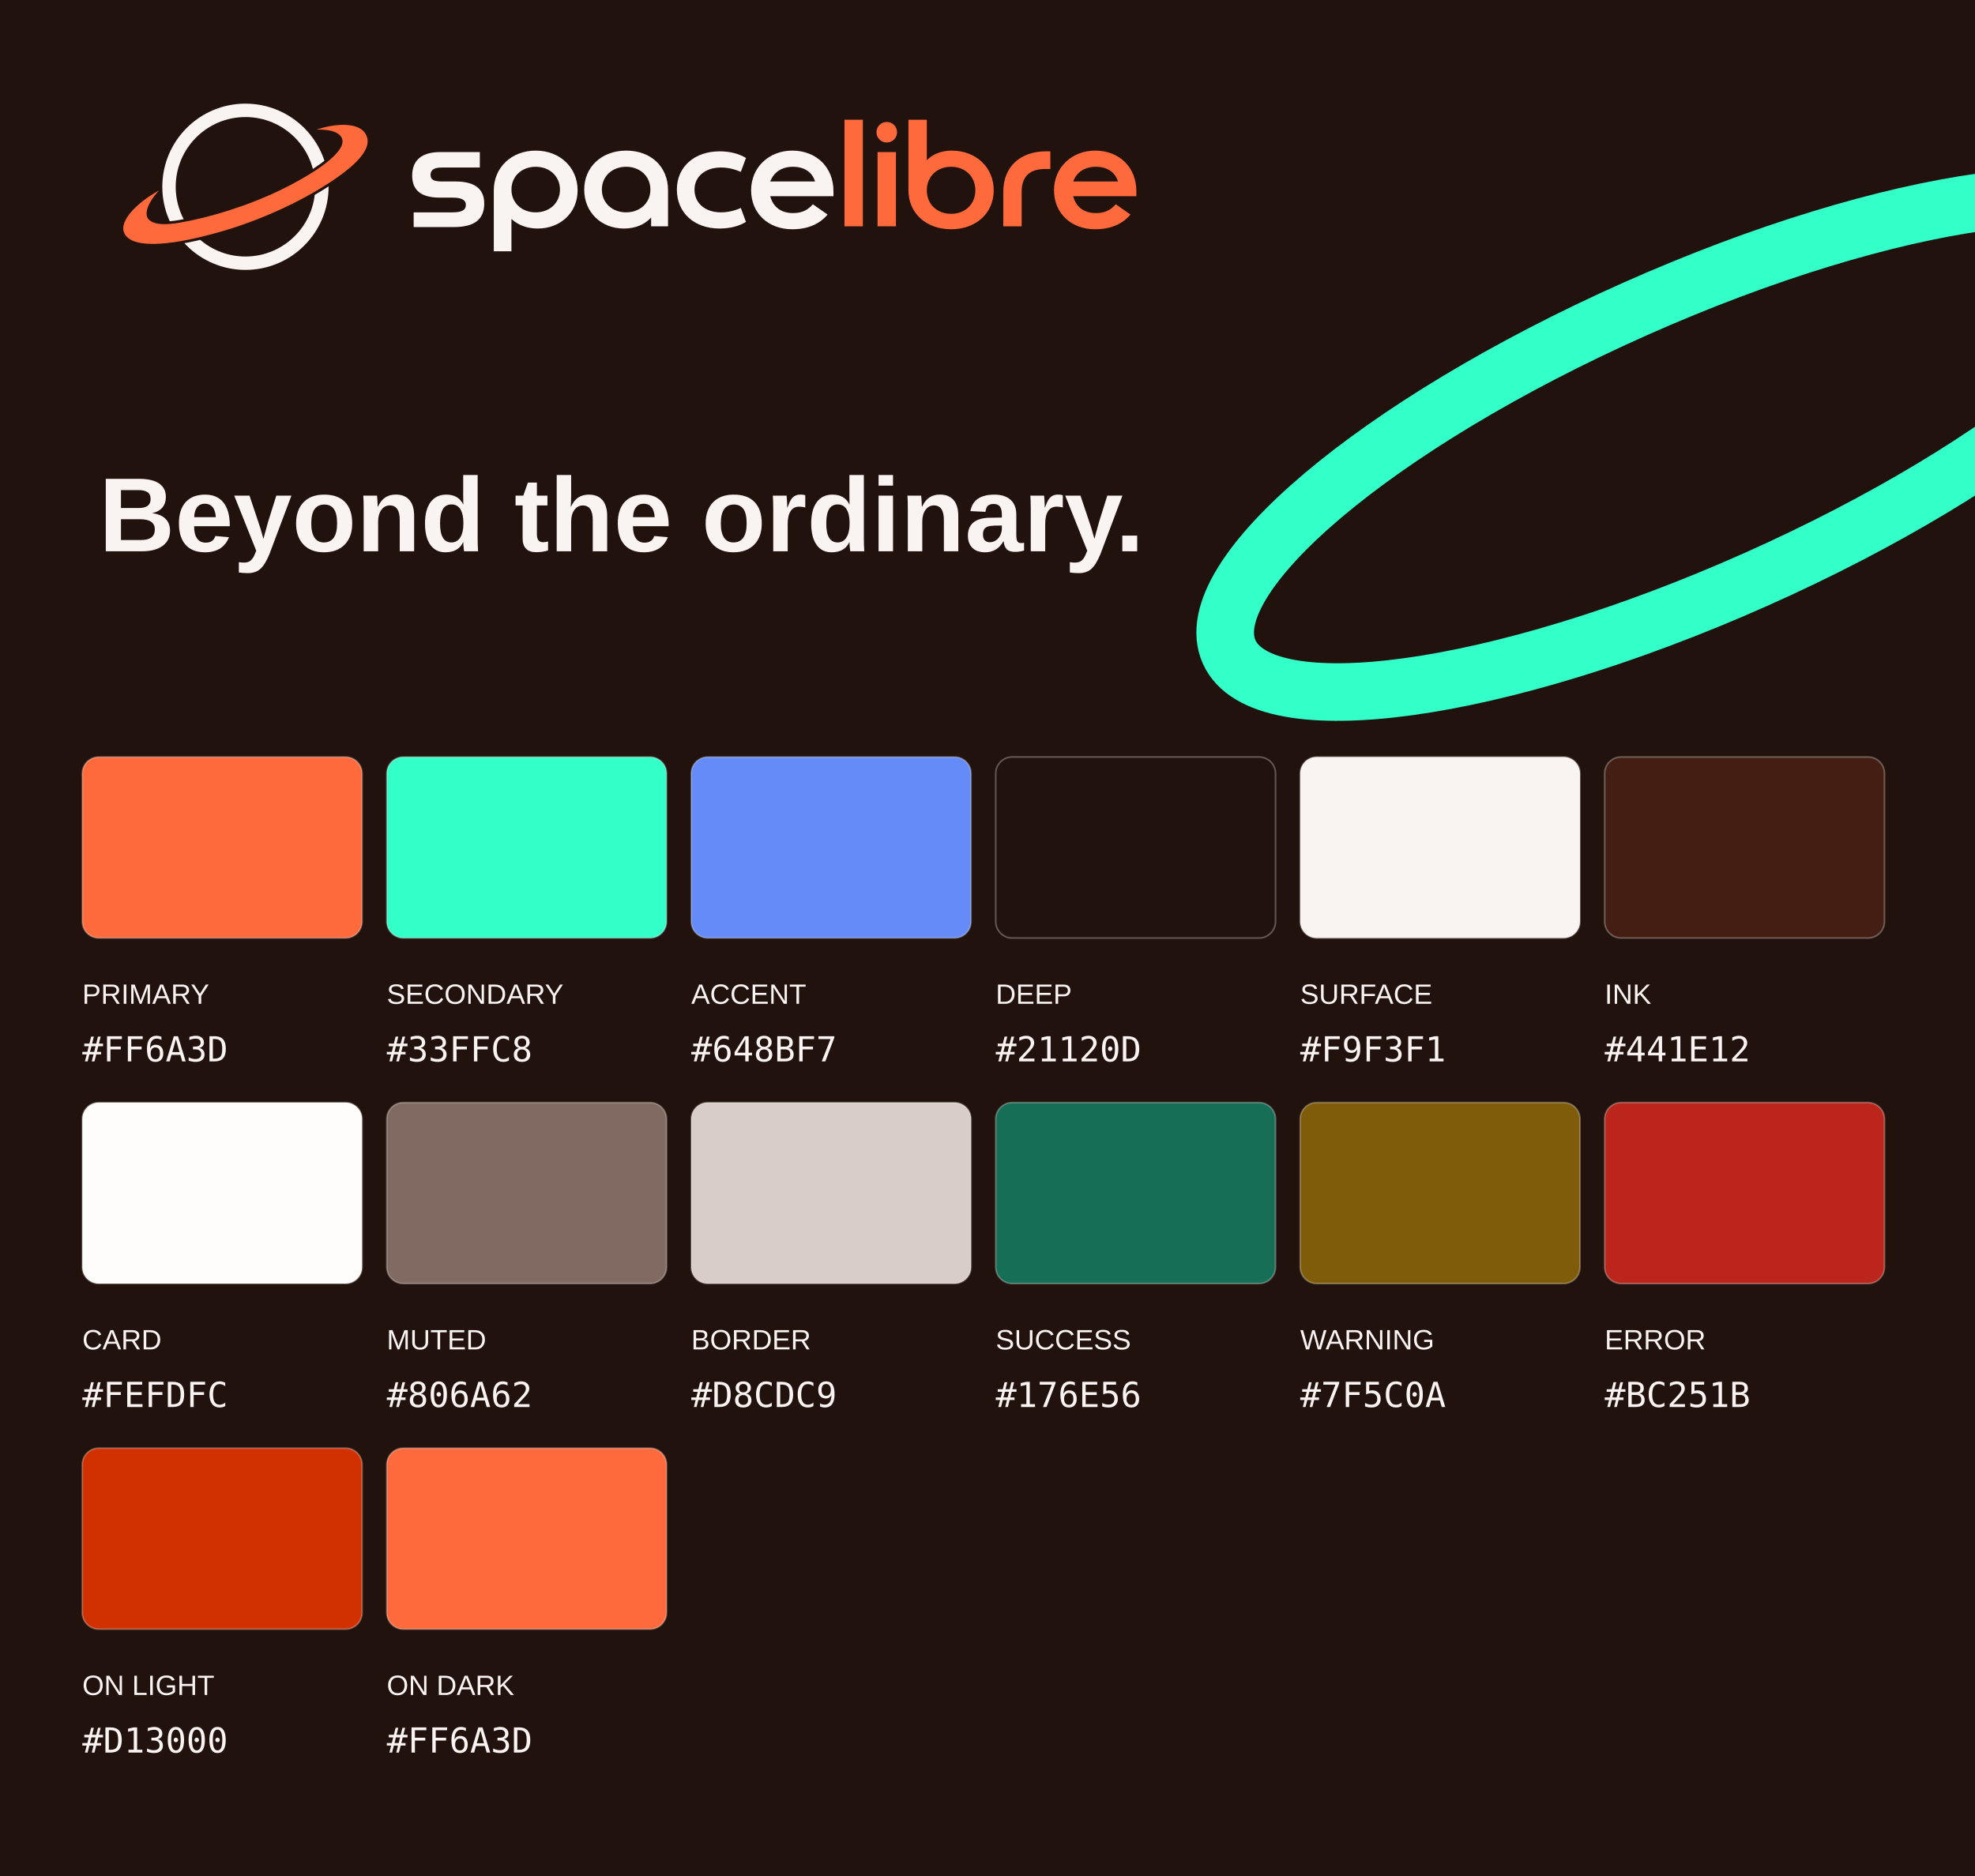
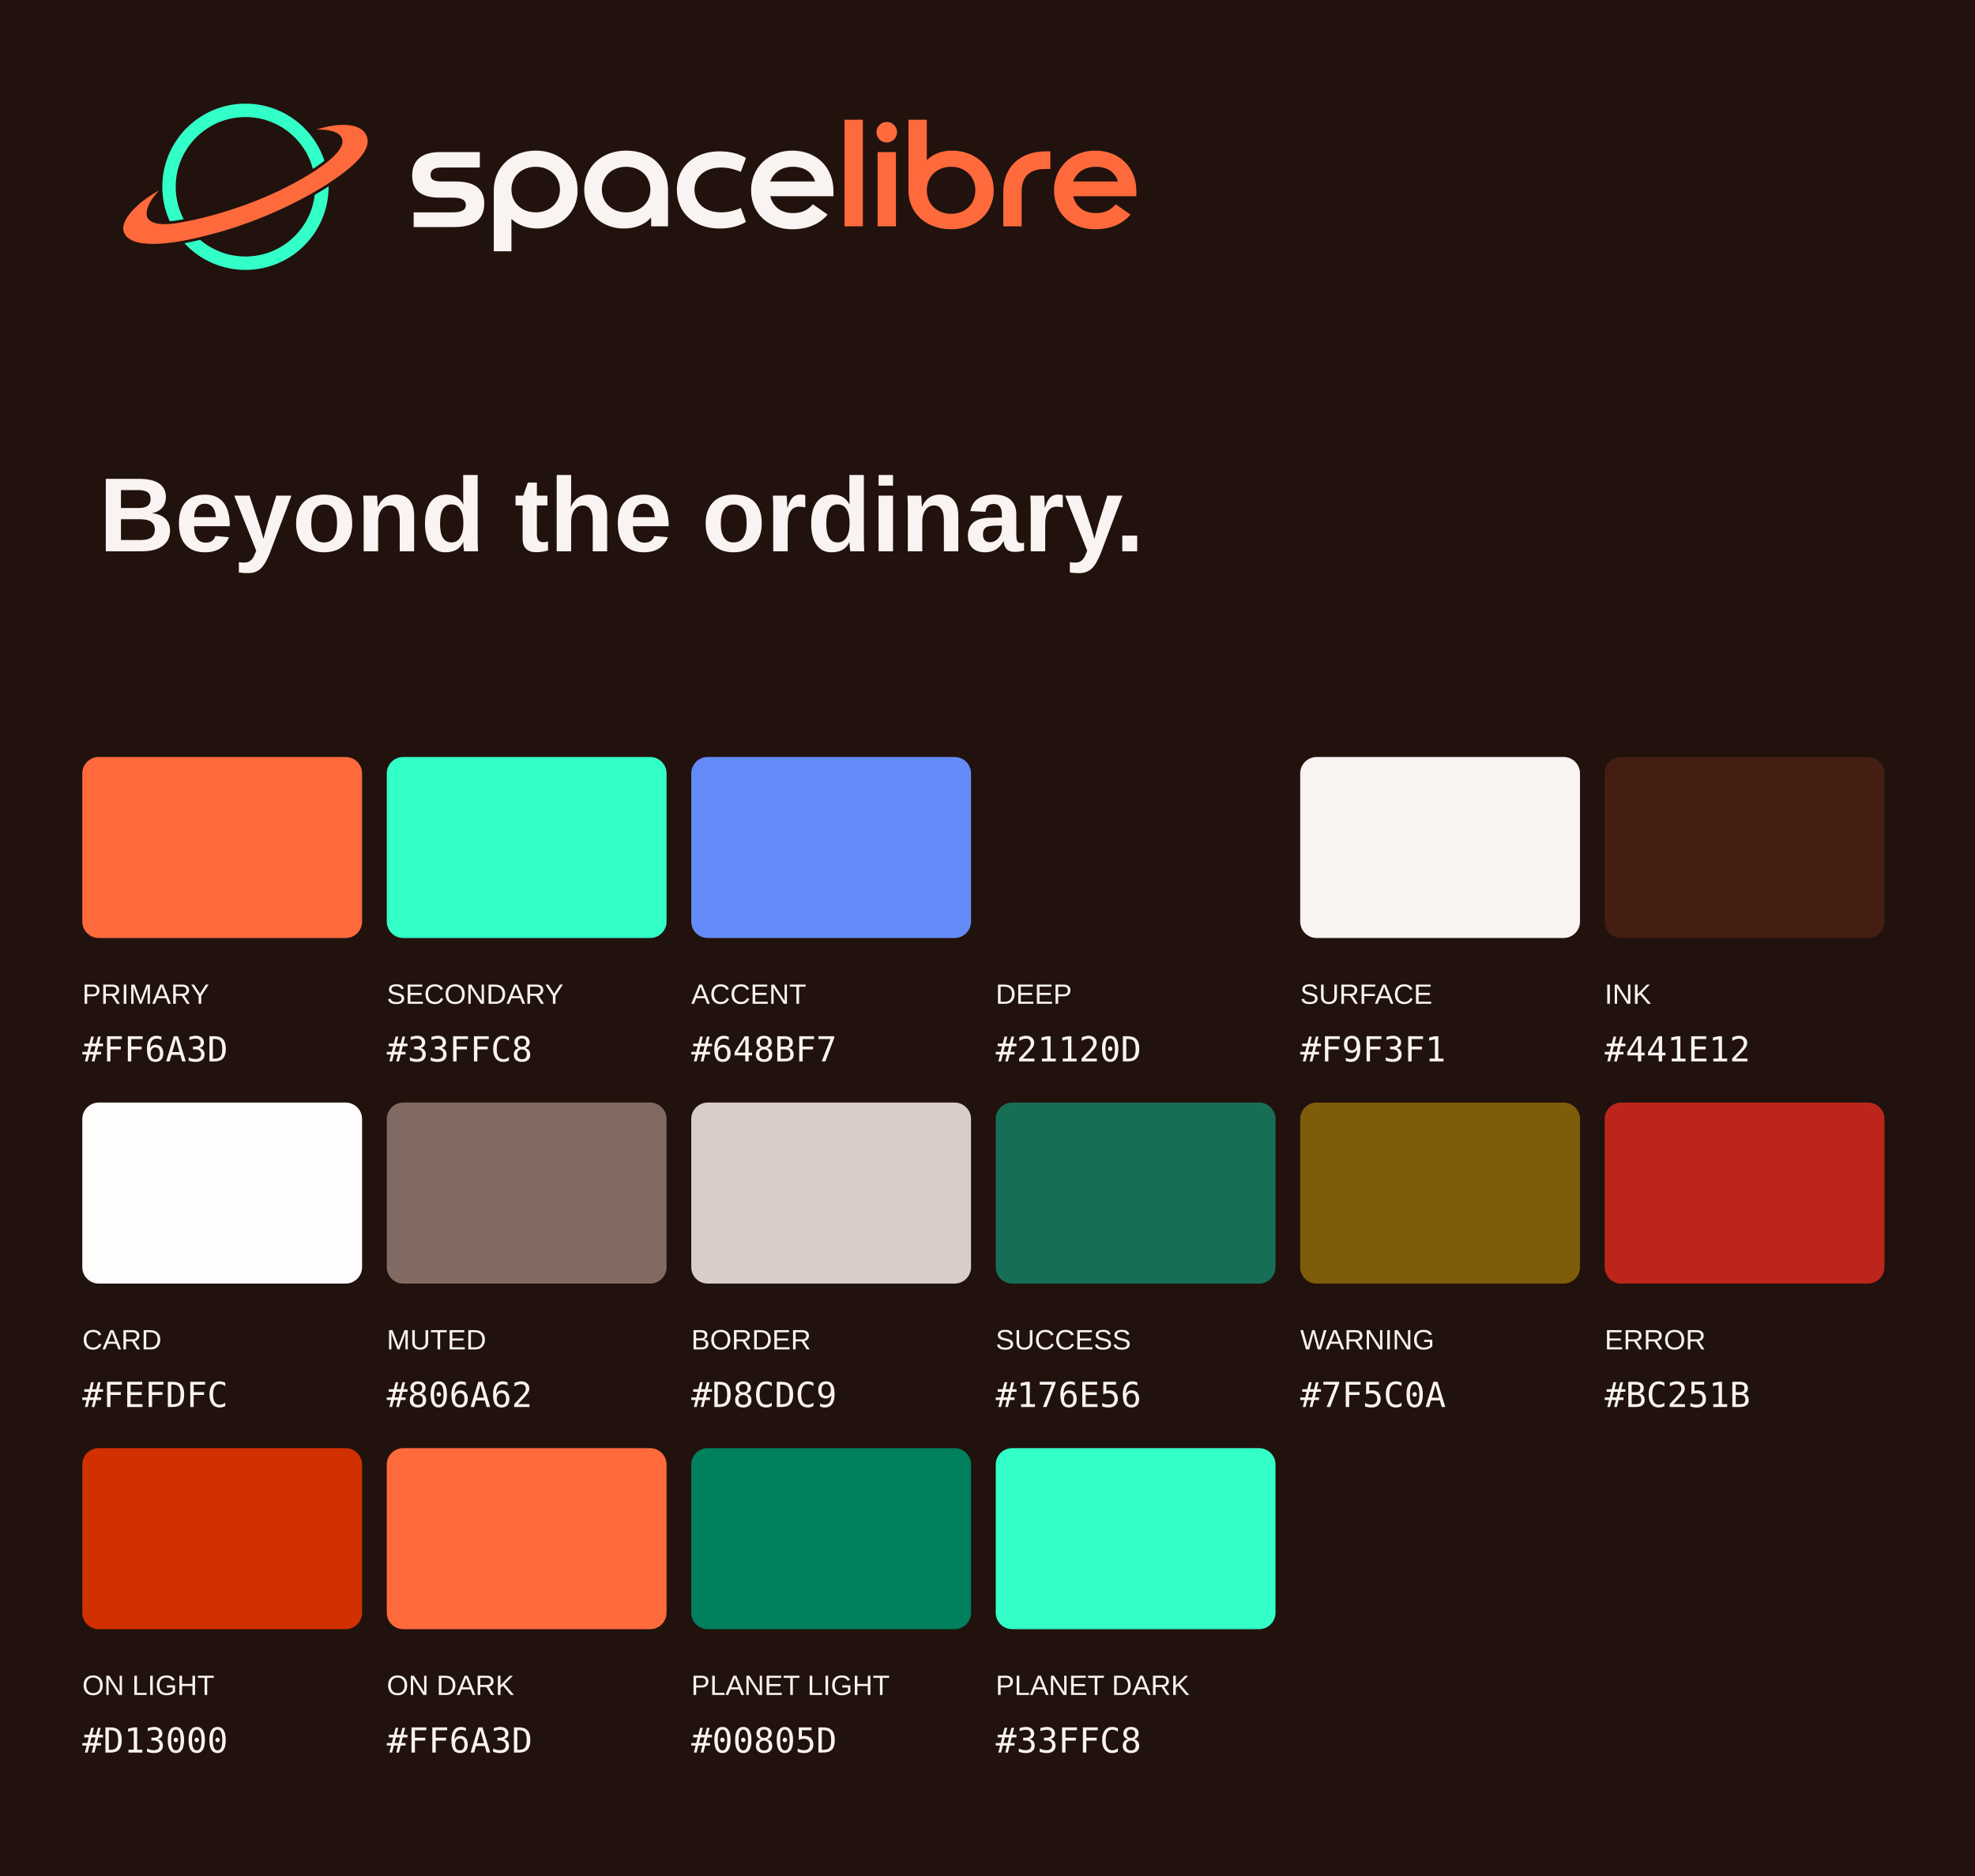
<svg xmlns="http://www.w3.org/2000/svg" width="1200" height="1140" viewBox="0 0 1200 1140">
  <rect width="1200" height="1140" fill="#21120D" />
-   <svg viewBox="0 0 810 180" x="50" y="40" width="660" height="147">
+   <svg viewBox="0 0 810 180" width="660" height="147" x="50" y="40">
    <defs>
      <mask id="occlusion" maskUnits="userSpaceOnUse" x="450" y="180" width="650" height="450" style="mask-type:luminance">
        <rect x="450" y="180" width="650" height="450" fill="white" />
        <path d="M581.927 413.073 C549.927 447.073 548.927 472.073 560.927 480.073 C573.927 491.073 600.927 490.073 628.927 485.073 C693.927 474.073 779.927 448.073 855.927 411.073 C936.927 371.073 995.927 328.073 991.927 301.073 C989.927 285.073 968.927 276.073 933.927 277.073 C982.927 261.073 1029.927 262.073 1043.927 287.073 C1058.927 312.073 1034.927 343.073 993.927 374.073 C919.927 430.073 805.927 483.073 702.927 510.073 C600.927 538.073 515.927 544.073 502.927 506.073 C493.927 481.073 530.927 441.073 581.927 413.073 Z" fill="black" stroke="black" stroke-width="12" stroke-linejoin="round" />
      </mask>
    </defs>
    <g transform="translate(28 28) scale(.333333) translate(-494 -219)">
-       <circle cx="775" cy="405" r="171" fill="none" stroke="#F9F3F1" stroke-width="30" mask="url(#occlusion)" data-stroke-role="planet" />
+       <circle cx="775" cy="405" r="171" fill="none" stroke="#33FFC8" stroke-width="30" mask="url(#occlusion)" data-stroke-role="planet" />
      <path d="M581.927 413.073 C549.927 447.073 548.927 472.073 560.927 480.073 C573.927 491.073 600.927 490.073 628.927 485.073 C693.927 474.073 779.927 448.073 855.927 411.073 C936.927 371.073 995.927 328.073 991.927 301.073 C989.927 285.073 968.927 276.073 933.927 277.073 C982.927 261.073 1029.927 262.073 1043.927 287.073 C1058.927 312.073 1034.927 343.073 993.927 374.073 C919.927 430.073 805.927 483.073 702.927 510.073 C600.927 538.073 515.927 544.073 502.927 506.073 C493.927 481.073 530.927 441.073 581.927 413.073 Z" fill="#FF6A3D" />
    </g>
    <g transform="translate(246 40) scale(.548223) translate(-275 -643)">
      <path d="M367 687 L313 687 C288 687 275 698 275 719 C275 739 287 749 313 749 L330 749 C342 749 348 752 348 759 C348 766 342 769 330 769 L277 769 L277 789 L332 789 C359 789 373 779 373 757 C373 737 360 727 334 727 L316 727 C305 727 300 725 300 718 C300 711 305 708 316 708 L367 708 Z" fill="#F9F3F1" />
      <path d="M386 822 L386 739 C386 708 410 685 443 685 C476 685 500 708 500 739 C500 770 476 791 446 791 C432 791 420 787 410 778 L410 822 Z M443 707 C424 707 410 720 410 738 C410 756 424 769 443 769 C462 769 476 756 476 738 C476 720 462 707 443 707 Z" fill="#F9F3F1" fill-rule="evenodd" />
      <path d="M623 788 L600 788 L600 776 C591 786 578 791 563 791 C532 791 509 769 509 738 C509 707 533 685 566 685 C600 685 623 707 623 739 Z M566 707 C547 707 533 720 533 738 C533 756 547 769 566 769 C585 769 599 756 599 738 C599 720 585 707 566 707 Z" fill="#F9F3F1" fill-rule="evenodd" />
      <path d="M729 695 L722 714 C713 710 704 708 695 708 C674 708 659 720 659 738 C659 757 674 769 695 769 C704 769 713 767 722 763 L729 782 C719 788 707 791 693 791 C659 791 635 770 635 738 C635 707 659 686 693 686 C707 686 719 689 729 695 Z" fill="#F9F3F1" />
      <path d="M848 747 L762 747 C766 762 777 770 793 770 C805 770 813 766 820 758 L840 772 C829 785 813 792 792 792 C759 792 736 770 736 739 C736 708 760 685 792 685 C825 685 848 708 848 740 Z M762 727 L823 727 C819 714 808 707 793 707 C778 707 767 714 762 727 Z" fill="#F9F3F1" fill-rule="evenodd" />
      <path d="M863 643 L888 643 L888 788 L863 788 Z M908 687 L933 687 L933 788 L908 788 Z" fill="#FF6A3D" />
      <path d="M934.5 660 C934.5 667.732 928.232 674 920.5 674 C912.768 674 906.5 667.732 906.5 660 C906.5 652.268 912.768 646 920.5 646 C928.232 646 934.5 652.268 934.5 660 Z" fill="#FF6A3D" />
      <path d="M950 643 L975 643 L975 698 C984 689 996 685 1009 685 C1042 685 1066 708 1066 739 C1066 770 1042 792 1008 792 C974 792 950 770 950 739 Z M1008 707 C989 707 975 720 975 739 C975 758 989 771 1008 771 C1027 771 1041 758 1041 739 C1041 720 1027 707 1008 707 Z" fill="#FF6A3D" fill-rule="evenodd" />
      <path d="M1079 788 L1079 741 C1079 707 1102 686 1137 686 L1143 686 L1143 710 L1136 710 C1115 710 1104 720 1104 741 L1104 788 Z" fill="#FF6A3D" />
      <path d="M1260 747 L1174 747 C1178 762 1189 770 1205 770 C1217 770 1225 766 1232 758 L1252 772 C1241 785 1225 792 1204 792 C1171 792 1148 770 1148 739 C1148 708 1172 685 1204 685 C1237 685 1260 708 1260 740 Z M1174 727 L1235 727 C1231 714 1220 707 1205 707 C1190 707 1179 714 1174 727 Z" fill="#FF6A3D" fill-rule="evenodd" />
    </g>
  </svg>
  <text x="60" y="335" font-family="Arial" font-size="64" font-weight="bold" fill="#F9F3F1">Beyond the ordinary.</text>
-   <ellipse cx="1030" cy="270" rx="310" ry="90" transform="rotate(-24 1030 270)" fill="none" stroke="#33FFC8" stroke-width="35" />
-   <rect x="50" y="460" width="170" height="110" rx="10" fill="#FF6A3D" stroke="#F9F3F1" stroke-opacity=".3" />
+   <rect x="50" y="460" width="170" height="110" rx="10" fill="#FF6A3D" />
  <text x="50" y="610" fill="#F9F3F1" font-family="Arial" font-size="17">PRIMARY</text>
  <text x="50" y="645" fill="#F9F3F1" font-family="monospace" font-size="21">#FF6A3D</text>
-   <rect x="235" y="460" width="170" height="110" rx="10" fill="#33FFC8" stroke="#F9F3F1" stroke-opacity=".3" />
+   <rect x="235" y="460" width="170" height="110" rx="10" fill="#33FFC8" />
  <text x="235" y="610" fill="#F9F3F1" font-family="Arial" font-size="17">SECONDARY</text>
  <text x="235" y="645" fill="#F9F3F1" font-family="monospace" font-size="21">#33FFC8</text>
-   <rect x="420" y="460" width="170" height="110" rx="10" fill="#648BF7" stroke="#F9F3F1" stroke-opacity=".3" />
+   <rect x="420" y="460" width="170" height="110" rx="10" fill="#648BF7" />
  <text x="420" y="610" fill="#F9F3F1" font-family="Arial" font-size="17">ACCENT</text>
  <text x="420" y="645" fill="#F9F3F1" font-family="monospace" font-size="21">#648BF7</text>
-   <rect x="605" y="460" width="170" height="110" rx="10" fill="#21120D" stroke="#F9F3F1" stroke-opacity=".3" />
+   <rect x="605" y="460" width="170" height="110" rx="10" fill="#21120D" />
  <text x="605" y="610" fill="#F9F3F1" font-family="Arial" font-size="17">DEEP</text>
  <text x="605" y="645" fill="#F9F3F1" font-family="monospace" font-size="21">#21120D</text>
-   <rect x="790" y="460" width="170" height="110" rx="10" fill="#F9F3F1" stroke="#F9F3F1" stroke-opacity=".3" />
+   <rect x="790" y="460" width="170" height="110" rx="10" fill="#F9F3F1" />
  <text x="790" y="610" fill="#F9F3F1" font-family="Arial" font-size="17">SURFACE</text>
  <text x="790" y="645" fill="#F9F3F1" font-family="monospace" font-size="21">#F9F3F1</text>
-   <rect x="975" y="460" width="170" height="110" rx="10" fill="#441E12" stroke="#F9F3F1" stroke-opacity=".3" />
+   <rect x="975" y="460" width="170" height="110" rx="10" fill="#441E12" />
  <text x="975" y="610" fill="#F9F3F1" font-family="Arial" font-size="17">INK</text>
  <text x="975" y="645" fill="#F9F3F1" font-family="monospace" font-size="21">#441E12</text>
-   <rect x="50" y="670" width="170" height="110" rx="10" fill="#FEFDFC" stroke="#F9F3F1" stroke-opacity=".3" />
+   <rect x="50" y="670" width="170" height="110" rx="10" fill="#FEFDFC" />
  <text x="50" y="820" fill="#F9F3F1" font-family="Arial" font-size="17">CARD</text>
  <text x="50" y="855" fill="#F9F3F1" font-family="monospace" font-size="21">#FEFDFC</text>
-   <rect x="235" y="670" width="170" height="110" rx="10" fill="#806A62" stroke="#F9F3F1" stroke-opacity=".3" />
+   <rect x="235" y="670" width="170" height="110" rx="10" fill="#806A62" />
  <text x="235" y="820" fill="#F9F3F1" font-family="Arial" font-size="17">MUTED</text>
  <text x="235" y="855" fill="#F9F3F1" font-family="monospace" font-size="21">#806A62</text>
-   <rect x="420" y="670" width="170" height="110" rx="10" fill="#D8CDC9" stroke="#F9F3F1" stroke-opacity=".3" />
+   <rect x="420" y="670" width="170" height="110" rx="10" fill="#D8CDC9" />
  <text x="420" y="820" fill="#F9F3F1" font-family="Arial" font-size="17">BORDER</text>
  <text x="420" y="855" fill="#F9F3F1" font-family="monospace" font-size="21">#D8CDC9</text>
-   <rect x="605" y="670" width="170" height="110" rx="10" fill="#176E56" stroke="#F9F3F1" stroke-opacity=".3" />
+   <rect x="605" y="670" width="170" height="110" rx="10" fill="#176E56" />
  <text x="605" y="820" fill="#F9F3F1" font-family="Arial" font-size="17">SUCCESS</text>
  <text x="605" y="855" fill="#F9F3F1" font-family="monospace" font-size="21">#176E56</text>
-   <rect x="790" y="670" width="170" height="110" rx="10" fill="#7F5C0A" stroke="#F9F3F1" stroke-opacity=".3" />
+   <rect x="790" y="670" width="170" height="110" rx="10" fill="#7F5C0A" />
  <text x="790" y="820" fill="#F9F3F1" font-family="Arial" font-size="17">WARNING</text>
  <text x="790" y="855" fill="#F9F3F1" font-family="monospace" font-size="21">#7F5C0A</text>
-   <rect x="975" y="670" width="170" height="110" rx="10" fill="#BC251B" stroke="#F9F3F1" stroke-opacity=".3" />
+   <rect x="975" y="670" width="170" height="110" rx="10" fill="#BC251B" />
  <text x="975" y="820" fill="#F9F3F1" font-family="Arial" font-size="17">ERROR</text>
  <text x="975" y="855" fill="#F9F3F1" font-family="monospace" font-size="21">#BC251B</text>
-   <rect x="50" y="880" width="170" height="110" rx="10" fill="#D13000" stroke="#F9F3F1" stroke-opacity=".3" />
+   <rect x="50" y="880" width="170" height="110" rx="10" fill="#D13000" />
  <text x="50" y="1030" fill="#F9F3F1" font-family="Arial" font-size="17">ON LIGHT</text>
  <text x="50" y="1065" fill="#F9F3F1" font-family="monospace" font-size="21">#D13000</text>
-   <rect x="235" y="880" width="170" height="110" rx="10" fill="#FF6A3D" stroke="#F9F3F1" stroke-opacity=".3" />
+   <rect x="235" y="880" width="170" height="110" rx="10" fill="#FF6A3D" />
  <text x="235" y="1030" fill="#F9F3F1" font-family="Arial" font-size="17">ON DARK</text>
  <text x="235" y="1065" fill="#F9F3F1" font-family="monospace" font-size="21">#FF6A3D</text>
+   <rect x="420" y="880" width="170" height="110" rx="10" fill="#00805D" />
+   <text x="420" y="1030" fill="#F9F3F1" font-family="Arial" font-size="17">PLANET LIGHT</text>
+   <text x="420" y="1065" fill="#F9F3F1" font-family="monospace" font-size="21">#00805D</text>
+   <rect x="605" y="880" width="170" height="110" rx="10" fill="#33FFC8" />
+   <text x="605" y="1030" fill="#F9F3F1" font-family="Arial" font-size="17">PLANET DARK</text>
+   <text x="605" y="1065" fill="#F9F3F1" font-family="monospace" font-size="21">#33FFC8</text>
</svg>
